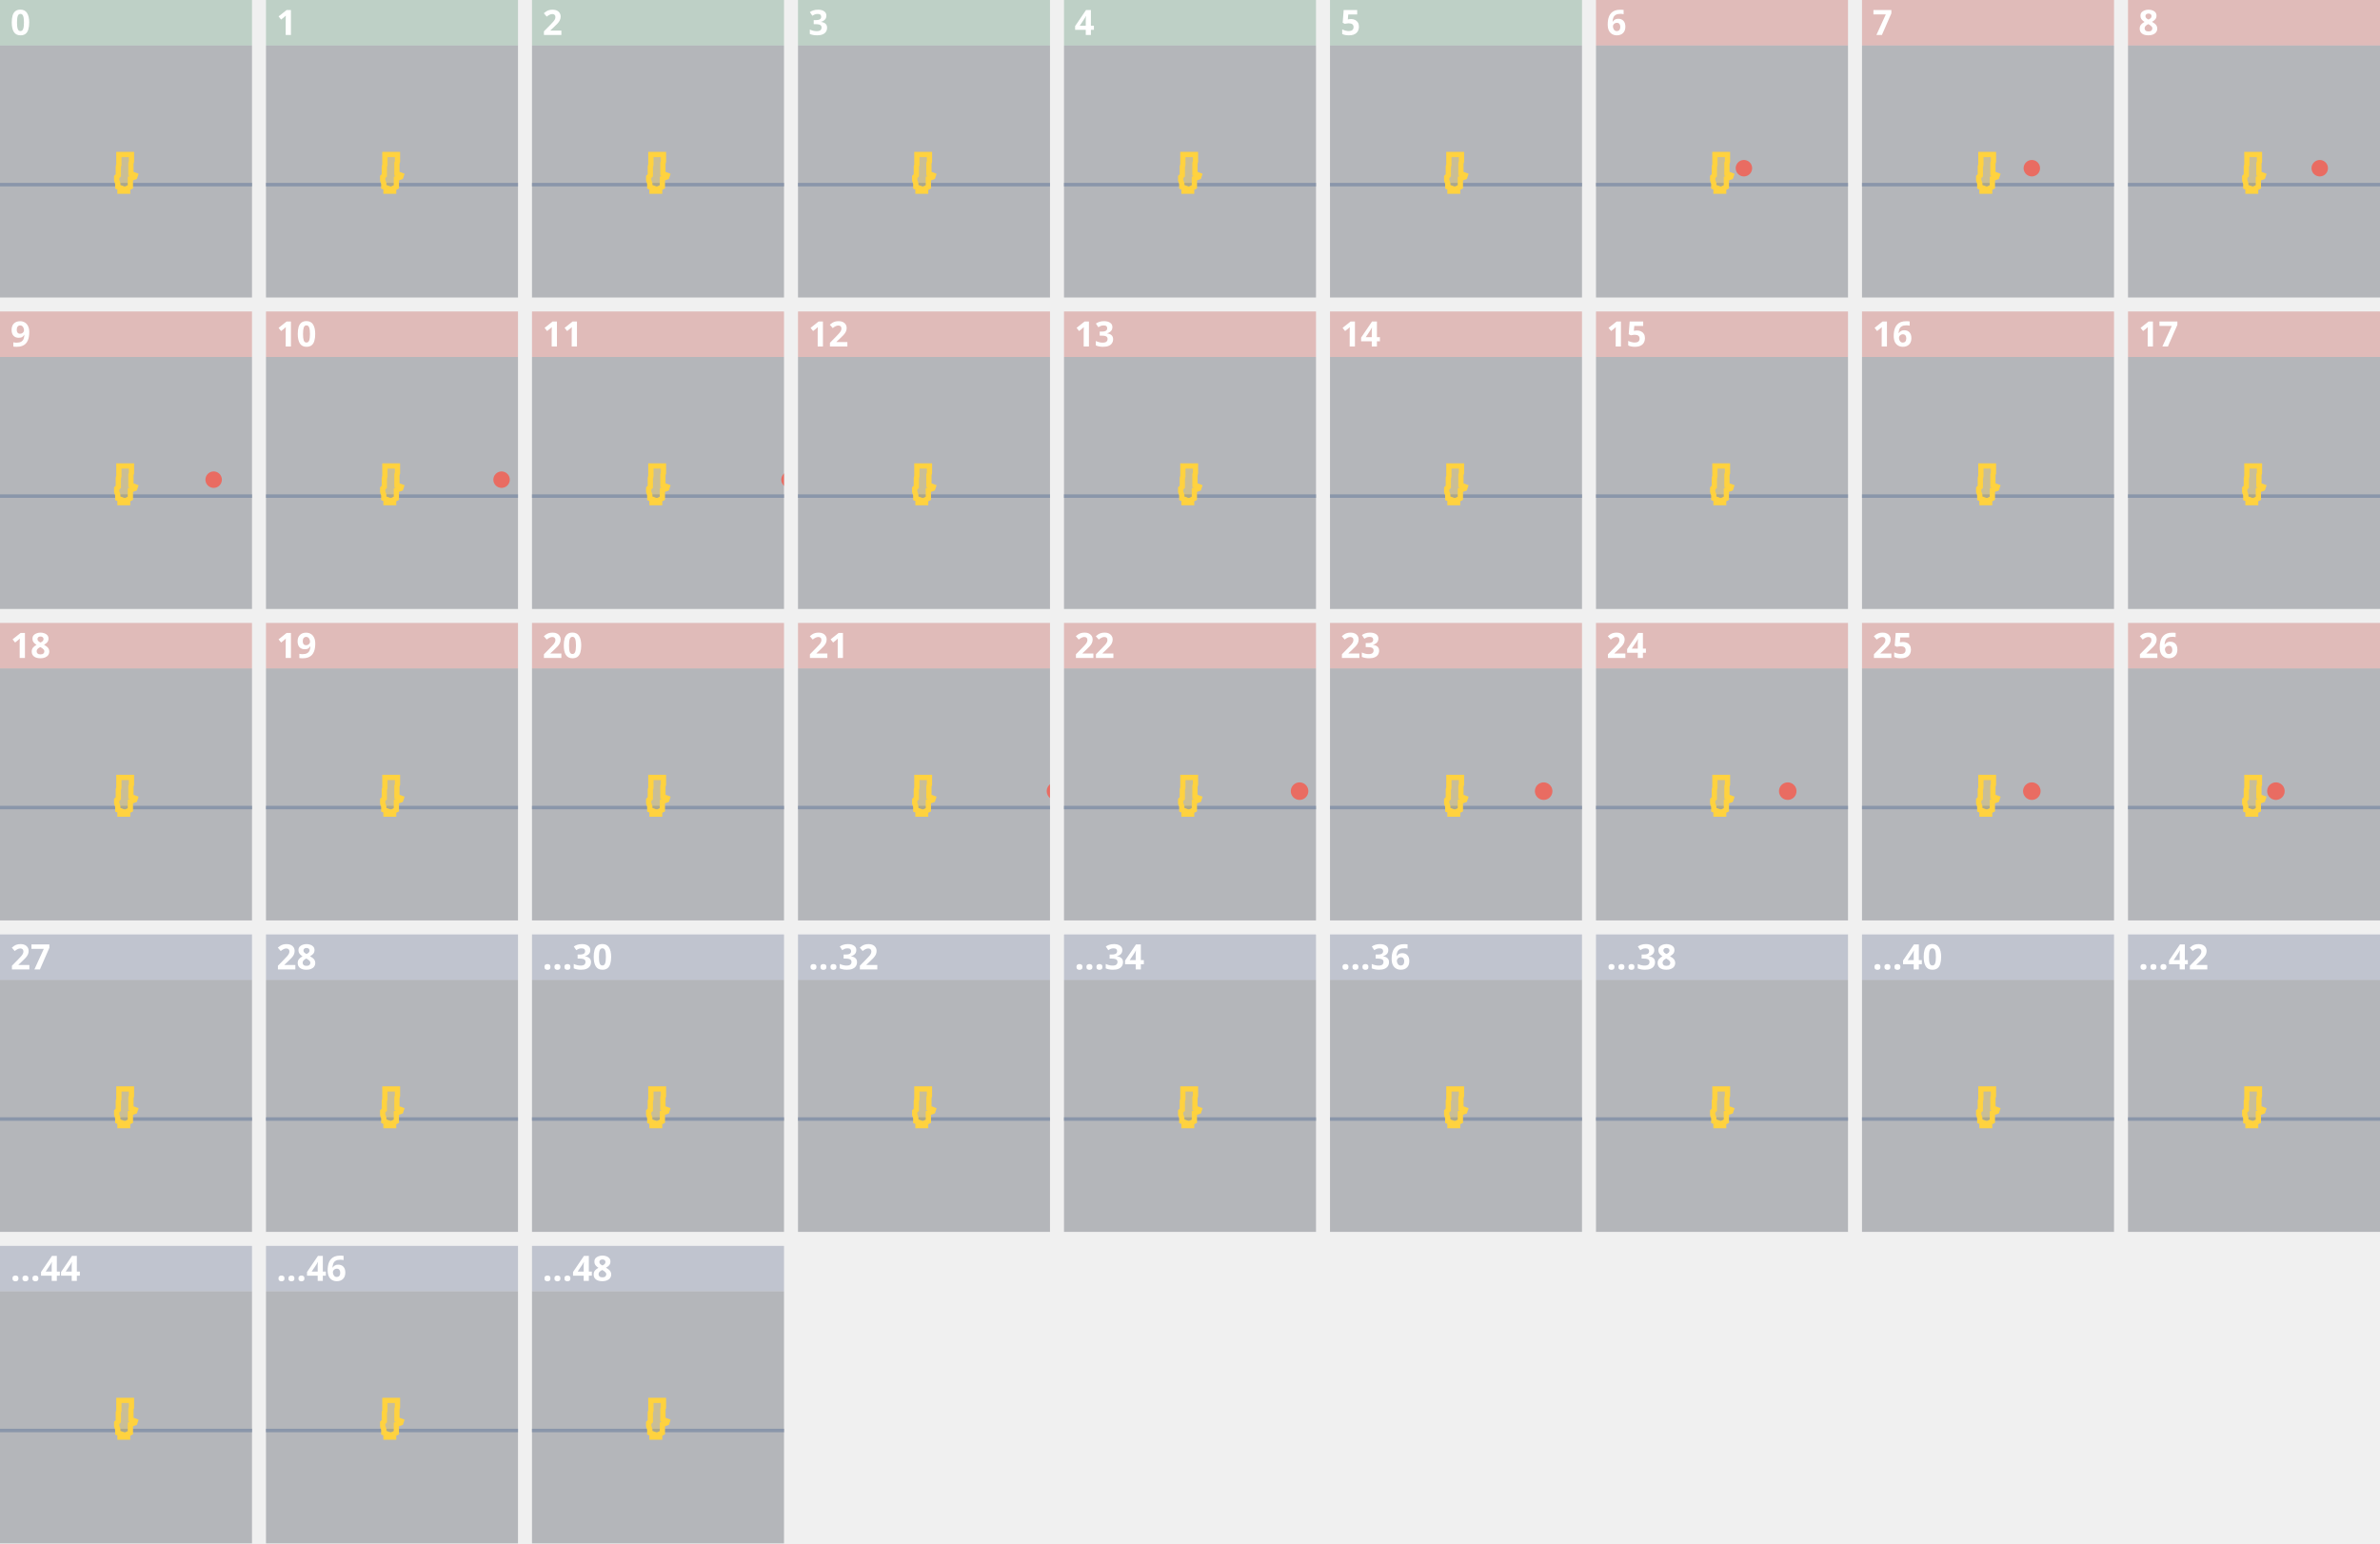
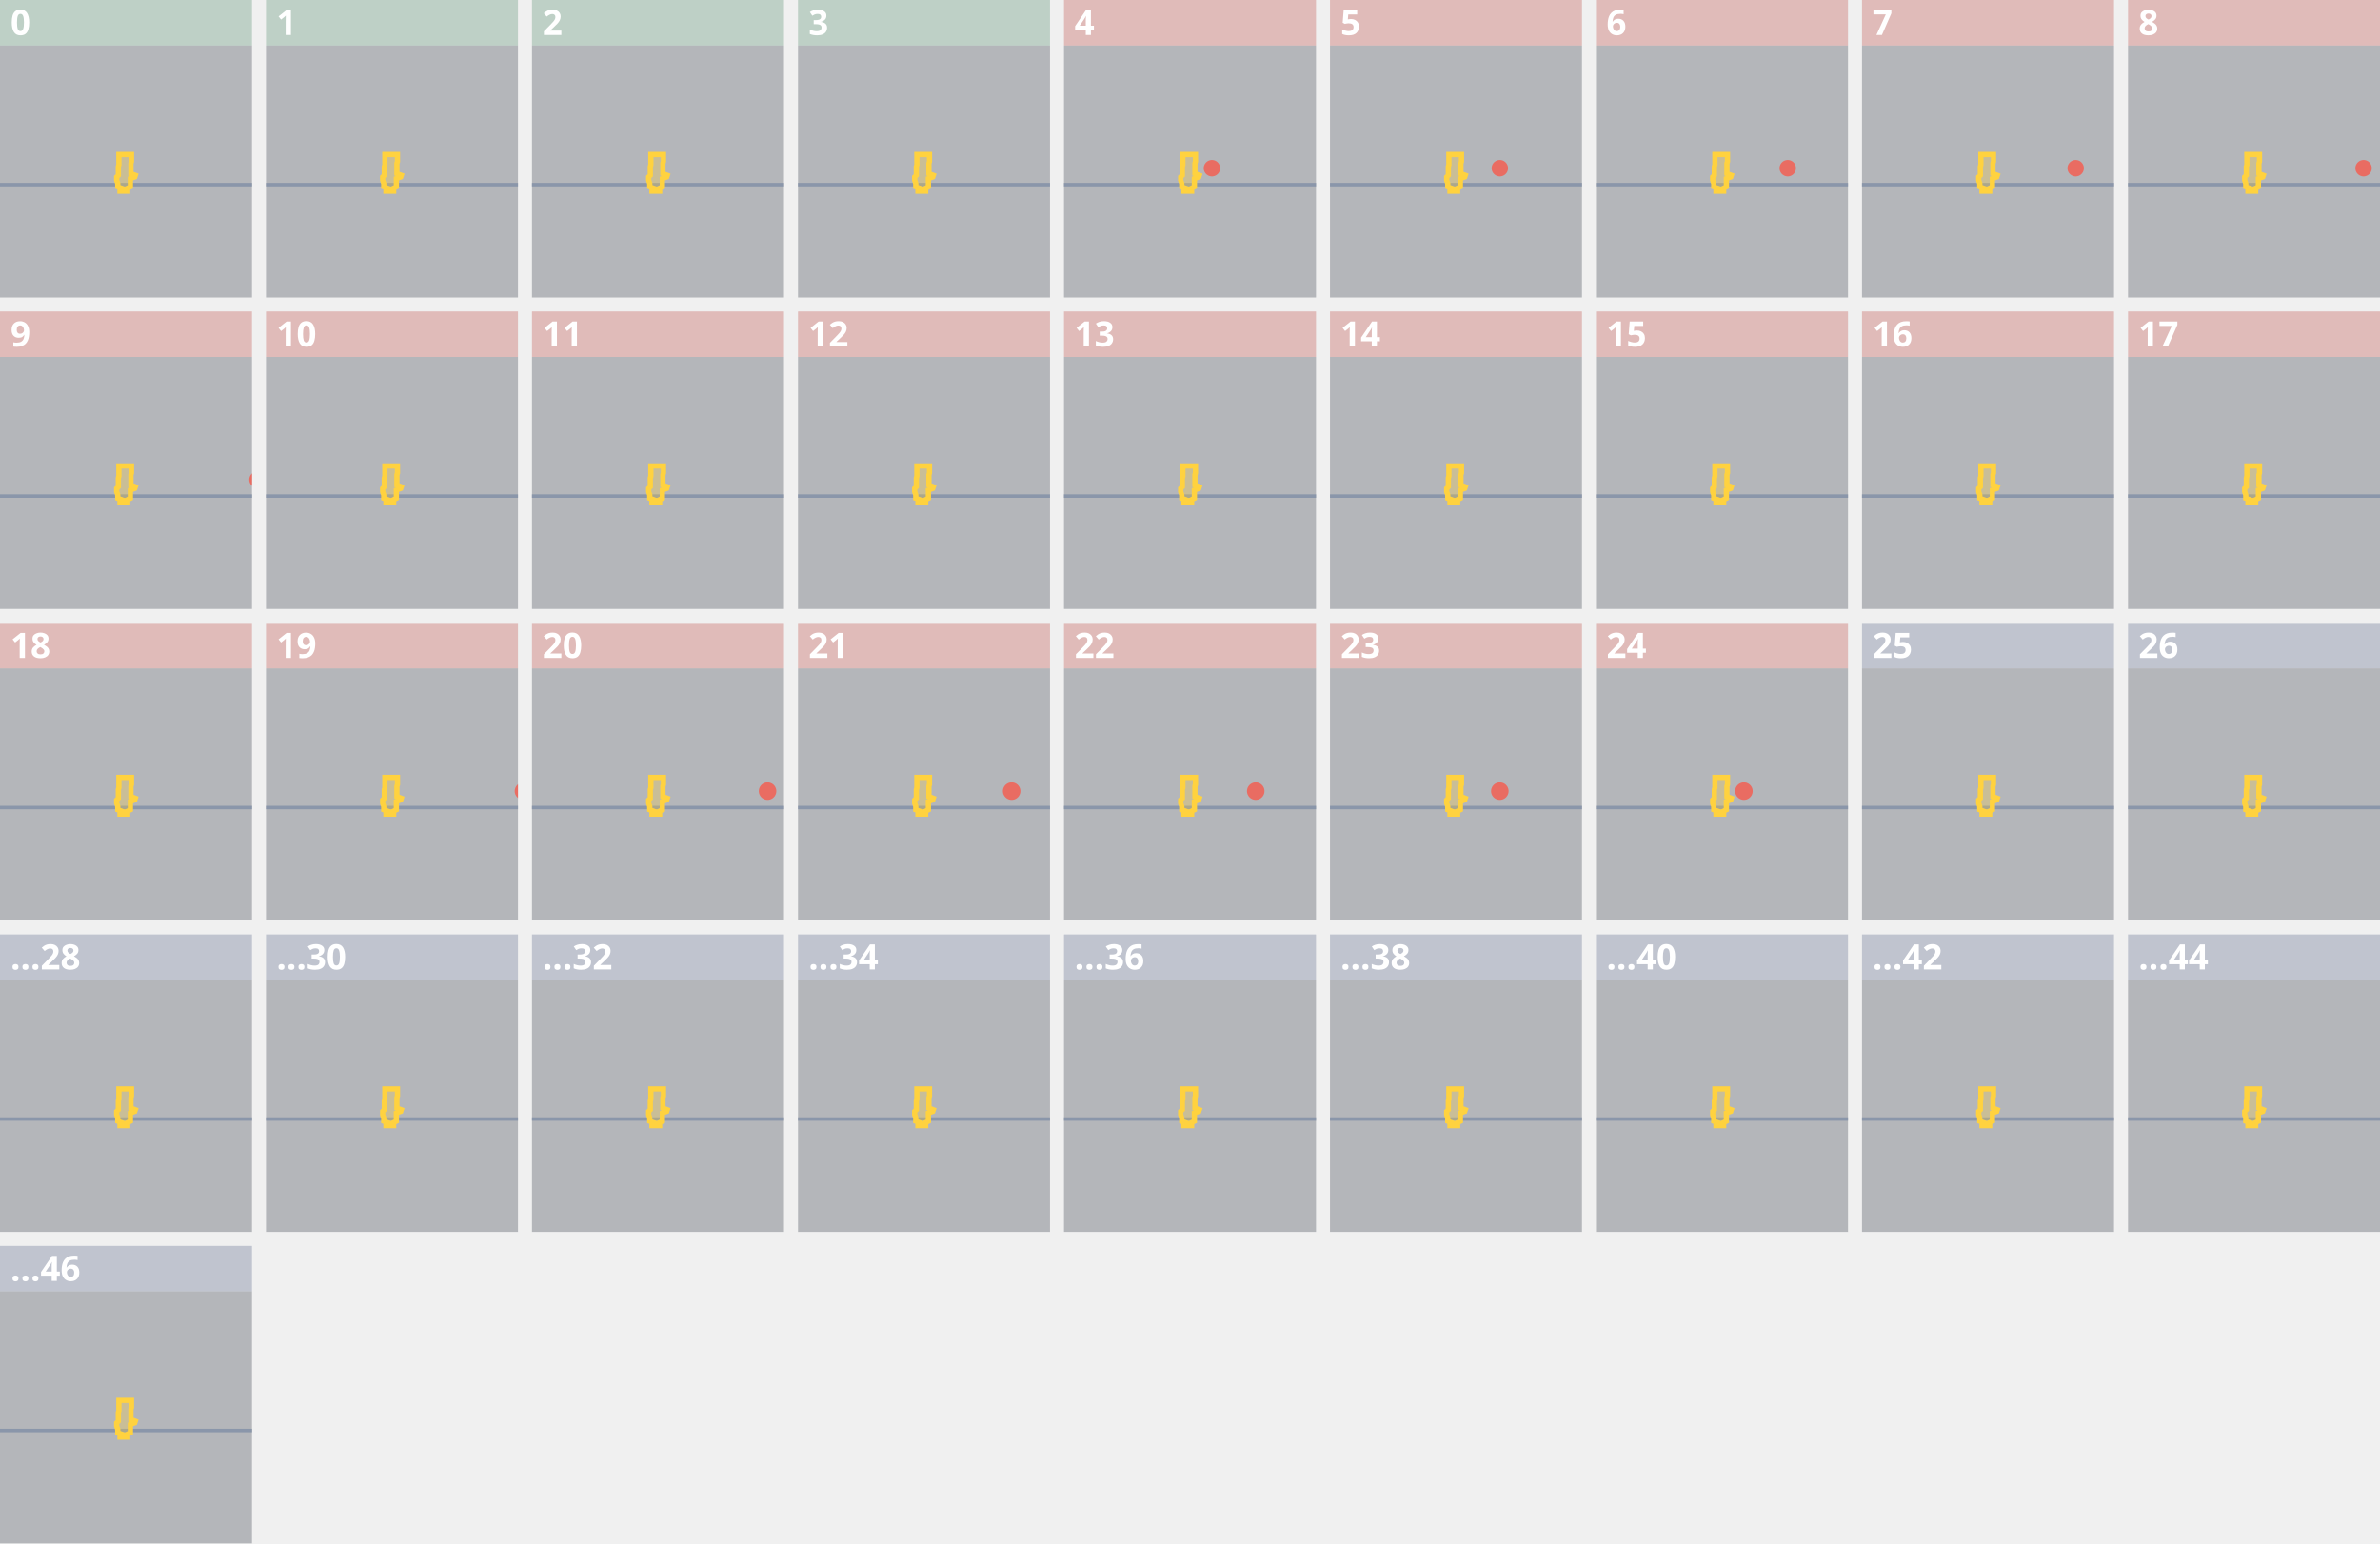
<svg xmlns="http://www.w3.org/2000/svg" viewBox="0 0 680 441" width="680" height="441">
  <style>text{font:bold 10px sans-serif;fill:#ffffff}.k{fill:#1b2230}.g{stroke:#8a96aa;stroke-width:6.39}use{stroke-width:9.58;fill-opacity:.28}.u{stroke:#ffd23f;fill:#ffd23f}.v{stroke:#4ade80;fill:#4ade80;fill-opacity:.6}.a{stroke:#e879f9;fill:#e879f9}.o{stroke:#22d3ee;fill:#22d3ee;fill-opacity:.5}.H{color:#ff4d3d;fill:#ff4d3d;opacity:.7}.G{color:#3b9cff;fill:#3b9cff;opacity:.75}.S{color:#ffa630;fill:#ffa630;opacity:.75}.T{color:#ffa630;fill:none;stroke:#ffa630;stroke-width:12.78;stroke-dasharray:25.6}.P{color:#c49bff;fill:none;stroke:#c49bff;stroke-width:6.39;stroke-dasharray:19.2}</style>
  <defs>
    <path id="b0" d="M-13 -31L10 -31L10 -30L10 -27L10 -24L10 -21L10 -18L9 -15L9 -12L9 -9L9 -6L9 -3L9 0L9 4L17 7L16 10L8 13L8 16L8 19L8 22L8 25L8 28L2 31L3 34L3 36L-11 36L-11 34L-7 31L-15 28L-15 25L-15 22L-16 19L-17 16L-17 13L-17 10L-14 7L-14 4L-14 0L-14 -3L-14 -6L-14 -9L-13 -12L-13 -15L-13 -18L-13 -21L-13 -24L-13 -27L-13 -30Z" />
    <rect id="K" x="-230" y="-230" width="460" height="460" class="k" />
    <rect id="Ls" width="72" height="13" fill="#3f7d5a" />
    <rect id="La" width="72" height="13" fill="#b8332b" />
    <rect id="Le" width="72" height="13" fill="#46557a" />
  </defs>
  <use href="#Ls" x="0" y="0" />
  <text x="3" y="10">0</text>
  <svg x="0" y="13" width="72" height="72" viewBox="-230 -230 460 460">
    <use href="#K" />
    <line x1="-230" y1="24" x2="230" y2="24" class="g" />
    <use href="#b0" class="u" />
  </svg>
  <use href="#Ls" x="76" y="0" />
  <text x="79" y="10">1</text>
  <svg x="76" y="13" width="72" height="72" viewBox="-230 -230 460 460">
    <use href="#K" />
    <line x1="-230" y1="24" x2="230" y2="24" class="g" />
    <use href="#b0" class="u" />
  </svg>
  <use href="#Ls" x="152" y="0" />
  <text x="155" y="10">2</text>
  <svg x="152" y="13" width="72" height="72" viewBox="-230 -230 460 460">
    <use href="#K" />
    <line x1="-230" y1="24" x2="230" y2="24" class="g" />
    <use href="#b0" class="u" />
  </svg>
  <use href="#Ls" x="228" y="0" />
  <text x="231" y="10">3</text>
  <svg x="228" y="13" width="72" height="72" viewBox="-230 -230 460 460">
    <use href="#K" />
    <line x1="-230" y1="24" x2="230" y2="24" class="g" />
    <use href="#b0" class="u" />
  </svg>
-   <use href="#Ls" x="304" y="0" />
+   <use href="#La" x="304" y="0" />
  <text x="307" y="10">4</text>
  <svg x="304" y="13" width="72" height="72" viewBox="-230 -230 460 460">
    <use href="#K" />
    <line x1="-230" y1="24" x2="230" y2="24" class="g" />
    <use href="#b0" class="u" />
-   </svg>
-   <use href="#Ls" x="380" y="0" />
+     <g class="H">
+       <line x1="40" y1="-6" x2="40" y2="-6" stroke="currentColor" stroke-width="30" stroke-linecap="round" />
+     </g>
+   </svg>
+   <use href="#La" x="380" y="0" />
  <text x="383" y="10">5</text>
  <svg x="380" y="13" width="72" height="72" viewBox="-230 -230 460 460">
    <use href="#K" />
    <line x1="-230" y1="24" x2="230" y2="24" class="g" />
    <use href="#b0" class="u" />
+     <g class="H">
+       <line x1="80" y1="-6" x2="80" y2="-6" stroke="currentColor" stroke-width="30" stroke-linecap="round" />
+     </g>
  </svg>
  <use href="#La" x="456" y="0" />
  <text x="459" y="10">6</text>
  <svg x="456" y="13" width="72" height="72" viewBox="-230 -230 460 460">
    <use href="#K" />
    <line x1="-230" y1="24" x2="230" y2="24" class="g" />
    <use href="#b0" class="u" />
    <g class="H">
-       <line x1="40" y1="-6" x2="40" y2="-6" stroke="currentColor" stroke-width="30" stroke-linecap="round" />
+       <line x1="120" y1="-6" x2="120" y2="-6" stroke="currentColor" stroke-width="30" stroke-linecap="round" />
    </g>
  </svg>
  <use href="#La" x="532" y="0" />
  <text x="535" y="10">7</text>
  <svg x="532" y="13" width="72" height="72" viewBox="-230 -230 460 460">
    <use href="#K" />
    <line x1="-230" y1="24" x2="230" y2="24" class="g" />
    <use href="#b0" class="u" />
    <g class="H">
-       <line x1="80" y1="-6" x2="80" y2="-6" stroke="currentColor" stroke-width="30" stroke-linecap="round" />
+       <line x1="160" y1="-6" x2="160" y2="-6" stroke="currentColor" stroke-width="30" stroke-linecap="round" />
    </g>
  </svg>
  <use href="#La" x="608" y="0" />
  <text x="611" y="10">8</text>
  <svg x="608" y="13" width="72" height="72" viewBox="-230 -230 460 460">
    <use href="#K" />
    <line x1="-230" y1="24" x2="230" y2="24" class="g" />
    <use href="#b0" class="u" />
    <g class="H">
-       <line x1="120" y1="-6" x2="120" y2="-6" stroke="currentColor" stroke-width="30" stroke-linecap="round" />
+       <line x1="200" y1="-6" x2="200" y2="-6" stroke="currentColor" stroke-width="30" stroke-linecap="round" />
    </g>
  </svg>
  <use href="#La" x="0" y="89" />
  <text x="3" y="99">9</text>
  <svg x="0" y="102" width="72" height="72" viewBox="-230 -230 460 460">
    <use href="#K" />
    <line x1="-230" y1="24" x2="230" y2="24" class="g" />
    <use href="#b0" class="u" />
    <g class="H">
-       <line x1="160" y1="-6" x2="160" y2="-6" stroke="currentColor" stroke-width="30" stroke-linecap="round" />
+       <line x1="240" y1="-6" x2="240" y2="-6" stroke="currentColor" stroke-width="30" stroke-linecap="round" />
    </g>
  </svg>
  <use href="#La" x="76" y="89" />
  <text x="79" y="99">10</text>
  <svg x="76" y="102" width="72" height="72" viewBox="-230 -230 460 460">
    <use href="#K" />
    <line x1="-230" y1="24" x2="230" y2="24" class="g" />
    <use href="#b0" class="u" />
    <g class="H">
-       <line x1="200" y1="-6" x2="200" y2="-6" stroke="currentColor" stroke-width="30" stroke-linecap="round" />
+       <line x1="280" y1="-6" x2="280" y2="-6" stroke="currentColor" stroke-width="30" stroke-linecap="round" />
    </g>
  </svg>
  <use href="#La" x="152" y="89" />
  <text x="155" y="99">11</text>
  <svg x="152" y="102" width="72" height="72" viewBox="-230 -230 460 460">
    <use href="#K" />
    <line x1="-230" y1="24" x2="230" y2="24" class="g" />
    <use href="#b0" class="u" />
    <g class="H">
-       <line x1="240" y1="-6" x2="240" y2="-6" stroke="currentColor" stroke-width="30" stroke-linecap="round" />
+       <line x1="320" y1="-6" x2="320" y2="-6" stroke="currentColor" stroke-width="30" stroke-linecap="round" />
    </g>
  </svg>
  <use href="#La" x="228" y="89" />
  <text x="231" y="99">12</text>
  <svg x="228" y="102" width="72" height="72" viewBox="-230 -230 460 460">
    <use href="#K" />
    <line x1="-230" y1="24" x2="230" y2="24" class="g" />
    <use href="#b0" class="u" />
    <g class="H">
-       <line x1="280" y1="-6" x2="280" y2="-6" stroke="currentColor" stroke-width="30" stroke-linecap="round" />
+       <line x1="360" y1="-6" x2="360" y2="-6" stroke="currentColor" stroke-width="30" stroke-linecap="round" />
    </g>
  </svg>
  <use href="#La" x="304" y="89" />
  <text x="307" y="99">13</text>
  <svg x="304" y="102" width="72" height="72" viewBox="-230 -230 460 460">
    <use href="#K" />
    <line x1="-230" y1="24" x2="230" y2="24" class="g" />
    <use href="#b0" class="u" />
-     <g class="H">
-       <line x1="320" y1="-6" x2="320" y2="-6" stroke="currentColor" stroke-width="30" stroke-linecap="round" />
-     </g>
  </svg>
  <use href="#La" x="380" y="89" />
  <text x="383" y="99">14</text>
  <svg x="380" y="102" width="72" height="72" viewBox="-230 -230 460 460">
    <use href="#K" />
    <line x1="-230" y1="24" x2="230" y2="24" class="g" />
    <use href="#b0" class="u" />
-     <g class="H">
-       <line x1="360" y1="-6" x2="360" y2="-6" stroke="currentColor" stroke-width="30" stroke-linecap="round" />
-     </g>
  </svg>
  <use href="#La" x="456" y="89" />
  <text x="459" y="99">15</text>
  <svg x="456" y="102" width="72" height="72" viewBox="-230 -230 460 460">
    <use href="#K" />
    <line x1="-230" y1="24" x2="230" y2="24" class="g" />
    <use href="#b0" class="u" />
  </svg>
  <use href="#La" x="532" y="89" />
  <text x="535" y="99">16</text>
  <svg x="532" y="102" width="72" height="72" viewBox="-230 -230 460 460">
    <use href="#K" />
    <line x1="-230" y1="24" x2="230" y2="24" class="g" />
    <use href="#b0" class="u" />
+     <g class="H">
+       <line x1="360" y1="-6" x2="360" y2="-6" stroke="currentColor" stroke-width="32" stroke-linecap="round" />
+     </g>
  </svg>
  <use href="#La" x="608" y="89" />
  <text x="611" y="99">17</text>
  <svg x="608" y="102" width="72" height="72" viewBox="-230 -230 460 460">
    <use href="#K" />
    <line x1="-230" y1="24" x2="230" y2="24" class="g" />
    <use href="#b0" class="u" />
+     <g class="H">
+       <line x1="320" y1="-6" x2="320" y2="-6" stroke="currentColor" stroke-width="32" stroke-linecap="round" />
+     </g>
  </svg>
  <use href="#La" x="0" y="178" />
  <text x="3" y="188">18</text>
  <svg x="0" y="191" width="72" height="72" viewBox="-230 -230 460 460">
    <use href="#K" />
    <line x1="-230" y1="24" x2="230" y2="24" class="g" />
    <use href="#b0" class="u" />
    <g class="H">
-       <line x1="360" y1="-6" x2="360" y2="-6" stroke="currentColor" stroke-width="32" stroke-linecap="round" />
+       <line x1="280" y1="-6" x2="280" y2="-6" stroke="currentColor" stroke-width="32" stroke-linecap="round" />
    </g>
  </svg>
  <use href="#La" x="76" y="178" />
  <text x="79" y="188">19</text>
  <svg x="76" y="191" width="72" height="72" viewBox="-230 -230 460 460">
    <use href="#K" />
    <line x1="-230" y1="24" x2="230" y2="24" class="g" />
    <use href="#b0" class="u" />
    <g class="H">
-       <line x1="320" y1="-6" x2="320" y2="-6" stroke="currentColor" stroke-width="32" stroke-linecap="round" />
+       <line x1="240" y1="-6" x2="240" y2="-6" stroke="currentColor" stroke-width="32" stroke-linecap="round" />
    </g>
  </svg>
  <use href="#La" x="152" y="178" />
  <text x="155" y="188">20</text>
  <svg x="152" y="191" width="72" height="72" viewBox="-230 -230 460 460">
    <use href="#K" />
    <line x1="-230" y1="24" x2="230" y2="24" class="g" />
    <use href="#b0" class="u" />
    <g class="H">
-       <line x1="280" y1="-6" x2="280" y2="-6" stroke="currentColor" stroke-width="32" stroke-linecap="round" />
+       <line x1="200" y1="-6" x2="200" y2="-6" stroke="currentColor" stroke-width="32" stroke-linecap="round" />
    </g>
  </svg>
  <use href="#La" x="228" y="178" />
  <text x="231" y="188">21</text>
  <svg x="228" y="191" width="72" height="72" viewBox="-230 -230 460 460">
    <use href="#K" />
    <line x1="-230" y1="24" x2="230" y2="24" class="g" />
    <use href="#b0" class="u" />
    <g class="H">
-       <line x1="240" y1="-6" x2="240" y2="-6" stroke="currentColor" stroke-width="32" stroke-linecap="round" />
+       <line x1="160" y1="-6" x2="160" y2="-6" stroke="currentColor" stroke-width="32" stroke-linecap="round" />
    </g>
  </svg>
  <use href="#La" x="304" y="178" />
  <text x="307" y="188">22</text>
  <svg x="304" y="191" width="72" height="72" viewBox="-230 -230 460 460">
    <use href="#K" />
    <line x1="-230" y1="24" x2="230" y2="24" class="g" />
    <use href="#b0" class="u" />
    <g class="H">
-       <line x1="200" y1="-6" x2="200" y2="-6" stroke="currentColor" stroke-width="32" stroke-linecap="round" />
+       <line x1="120" y1="-6" x2="120" y2="-6" stroke="currentColor" stroke-width="32" stroke-linecap="round" />
    </g>
  </svg>
  <use href="#La" x="380" y="178" />
  <text x="383" y="188">23</text>
  <svg x="380" y="191" width="72" height="72" viewBox="-230 -230 460 460">
    <use href="#K" />
    <line x1="-230" y1="24" x2="230" y2="24" class="g" />
    <use href="#b0" class="u" />
    <g class="H">
-       <line x1="160" y1="-6" x2="160" y2="-6" stroke="currentColor" stroke-width="32" stroke-linecap="round" />
+       <line x1="80" y1="-6" x2="80" y2="-6" stroke="currentColor" stroke-width="32" stroke-linecap="round" />
    </g>
  </svg>
  <use href="#La" x="456" y="178" />
  <text x="459" y="188">24</text>
  <svg x="456" y="191" width="72" height="72" viewBox="-230 -230 460 460">
    <use href="#K" />
    <line x1="-230" y1="24" x2="230" y2="24" class="g" />
    <use href="#b0" class="u" />
    <g class="H">
-       <line x1="120" y1="-6" x2="120" y2="-6" stroke="currentColor" stroke-width="32" stroke-linecap="round" />
-     </g>
-   </svg>
-   <use href="#La" x="532" y="178" />
+       <line x1="40" y1="-6" x2="40" y2="-6" stroke="currentColor" stroke-width="32" stroke-linecap="round" />
+     </g>
+   </svg>
+   <use href="#Le" x="532" y="178" />
  <text x="535" y="188">25</text>
  <svg x="532" y="191" width="72" height="72" viewBox="-230 -230 460 460">
    <use href="#K" />
    <line x1="-230" y1="24" x2="230" y2="24" class="g" />
    <use href="#b0" class="u" />
-     <g class="H">
-       <line x1="80" y1="-6" x2="80" y2="-6" stroke="currentColor" stroke-width="32" stroke-linecap="round" />
-     </g>
-   </svg>
-   <use href="#La" x="608" y="178" />
+   </svg>
+   <use href="#Le" x="608" y="178" />
  <text x="611" y="188">26</text>
  <svg x="608" y="191" width="72" height="72" viewBox="-230 -230 460 460">
    <use href="#K" />
    <line x1="-230" y1="24" x2="230" y2="24" class="g" />
    <use href="#b0" class="u" />
-     <g class="H">
-       <line x1="40" y1="-6" x2="40" y2="-6" stroke="currentColor" stroke-width="32" stroke-linecap="round" />
-     </g>
  </svg>
  <use href="#Le" x="0" y="267" />
-   <text x="3" y="277">27</text>
+   <text x="3" y="277">…28</text>
  <svg x="0" y="280" width="72" height="72" viewBox="-230 -230 460 460">
    <use href="#K" />
    <line x1="-230" y1="24" x2="230" y2="24" class="g" />
    <use href="#b0" class="u" />
  </svg>
  <use href="#Le" x="76" y="267" />
-   <text x="79" y="277">28</text>
+   <text x="79" y="277">…30</text>
  <svg x="76" y="280" width="72" height="72" viewBox="-230 -230 460 460">
    <use href="#K" />
    <line x1="-230" y1="24" x2="230" y2="24" class="g" />
    <use href="#b0" class="u" />
  </svg>
  <use href="#Le" x="152" y="267" />
-   <text x="155" y="277">…30</text>
+   <text x="155" y="277">…32</text>
  <svg x="152" y="280" width="72" height="72" viewBox="-230 -230 460 460">
    <use href="#K" />
    <line x1="-230" y1="24" x2="230" y2="24" class="g" />
    <use href="#b0" class="u" />
  </svg>
  <use href="#Le" x="228" y="267" />
-   <text x="231" y="277">…32</text>
+   <text x="231" y="277">…34</text>
  <svg x="228" y="280" width="72" height="72" viewBox="-230 -230 460 460">
    <use href="#K" />
    <line x1="-230" y1="24" x2="230" y2="24" class="g" />
    <use href="#b0" class="u" />
  </svg>
  <use href="#Le" x="304" y="267" />
-   <text x="307" y="277">…34</text>
+   <text x="307" y="277">…36</text>
  <svg x="304" y="280" width="72" height="72" viewBox="-230 -230 460 460">
    <use href="#K" />
    <line x1="-230" y1="24" x2="230" y2="24" class="g" />
    <use href="#b0" class="u" />
  </svg>
  <use href="#Le" x="380" y="267" />
-   <text x="383" y="277">…36</text>
+   <text x="383" y="277">…38</text>
  <svg x="380" y="280" width="72" height="72" viewBox="-230 -230 460 460">
    <use href="#K" />
    <line x1="-230" y1="24" x2="230" y2="24" class="g" />
    <use href="#b0" class="u" />
  </svg>
  <use href="#Le" x="456" y="267" />
-   <text x="459" y="277">…38</text>
+   <text x="459" y="277">…40</text>
  <svg x="456" y="280" width="72" height="72" viewBox="-230 -230 460 460">
    <use href="#K" />
    <line x1="-230" y1="24" x2="230" y2="24" class="g" />
    <use href="#b0" class="u" />
  </svg>
  <use href="#Le" x="532" y="267" />
-   <text x="535" y="277">…40</text>
+   <text x="535" y="277">…42</text>
  <svg x="532" y="280" width="72" height="72" viewBox="-230 -230 460 460">
    <use href="#K" />
    <line x1="-230" y1="24" x2="230" y2="24" class="g" />
    <use href="#b0" class="u" />
  </svg>
  <use href="#Le" x="608" y="267" />
-   <text x="611" y="277">…42</text>
+   <text x="611" y="277">…44</text>
  <svg x="608" y="280" width="72" height="72" viewBox="-230 -230 460 460">
    <use href="#K" />
    <line x1="-230" y1="24" x2="230" y2="24" class="g" />
    <use href="#b0" class="u" />
  </svg>
  <use href="#Le" x="0" y="356" />
-   <text x="3" y="366">…44</text>
+   <text x="3" y="366">…46</text>
  <svg x="0" y="369" width="72" height="72" viewBox="-230 -230 460 460">
    <use href="#K" />
    <line x1="-230" y1="24" x2="230" y2="24" class="g" />
    <use href="#b0" class="u" />
  </svg>
-   <use href="#Le" x="76" y="356" />
-   <text x="79" y="366">…46</text>
-   <svg x="76" y="369" width="72" height="72" viewBox="-230 -230 460 460">
-     <use href="#K" />
-     <line x1="-230" y1="24" x2="230" y2="24" class="g" />
-     <use href="#b0" class="u" />
-   </svg>
-   <use href="#Le" x="152" y="356" />
-   <text x="155" y="366">…48</text>
-   <svg x="152" y="369" width="72" height="72" viewBox="-230 -230 460 460">
-     <use href="#K" />
-     <line x1="-230" y1="24" x2="230" y2="24" class="g" />
-     <use href="#b0" class="u" />
-   </svg>
</svg>
